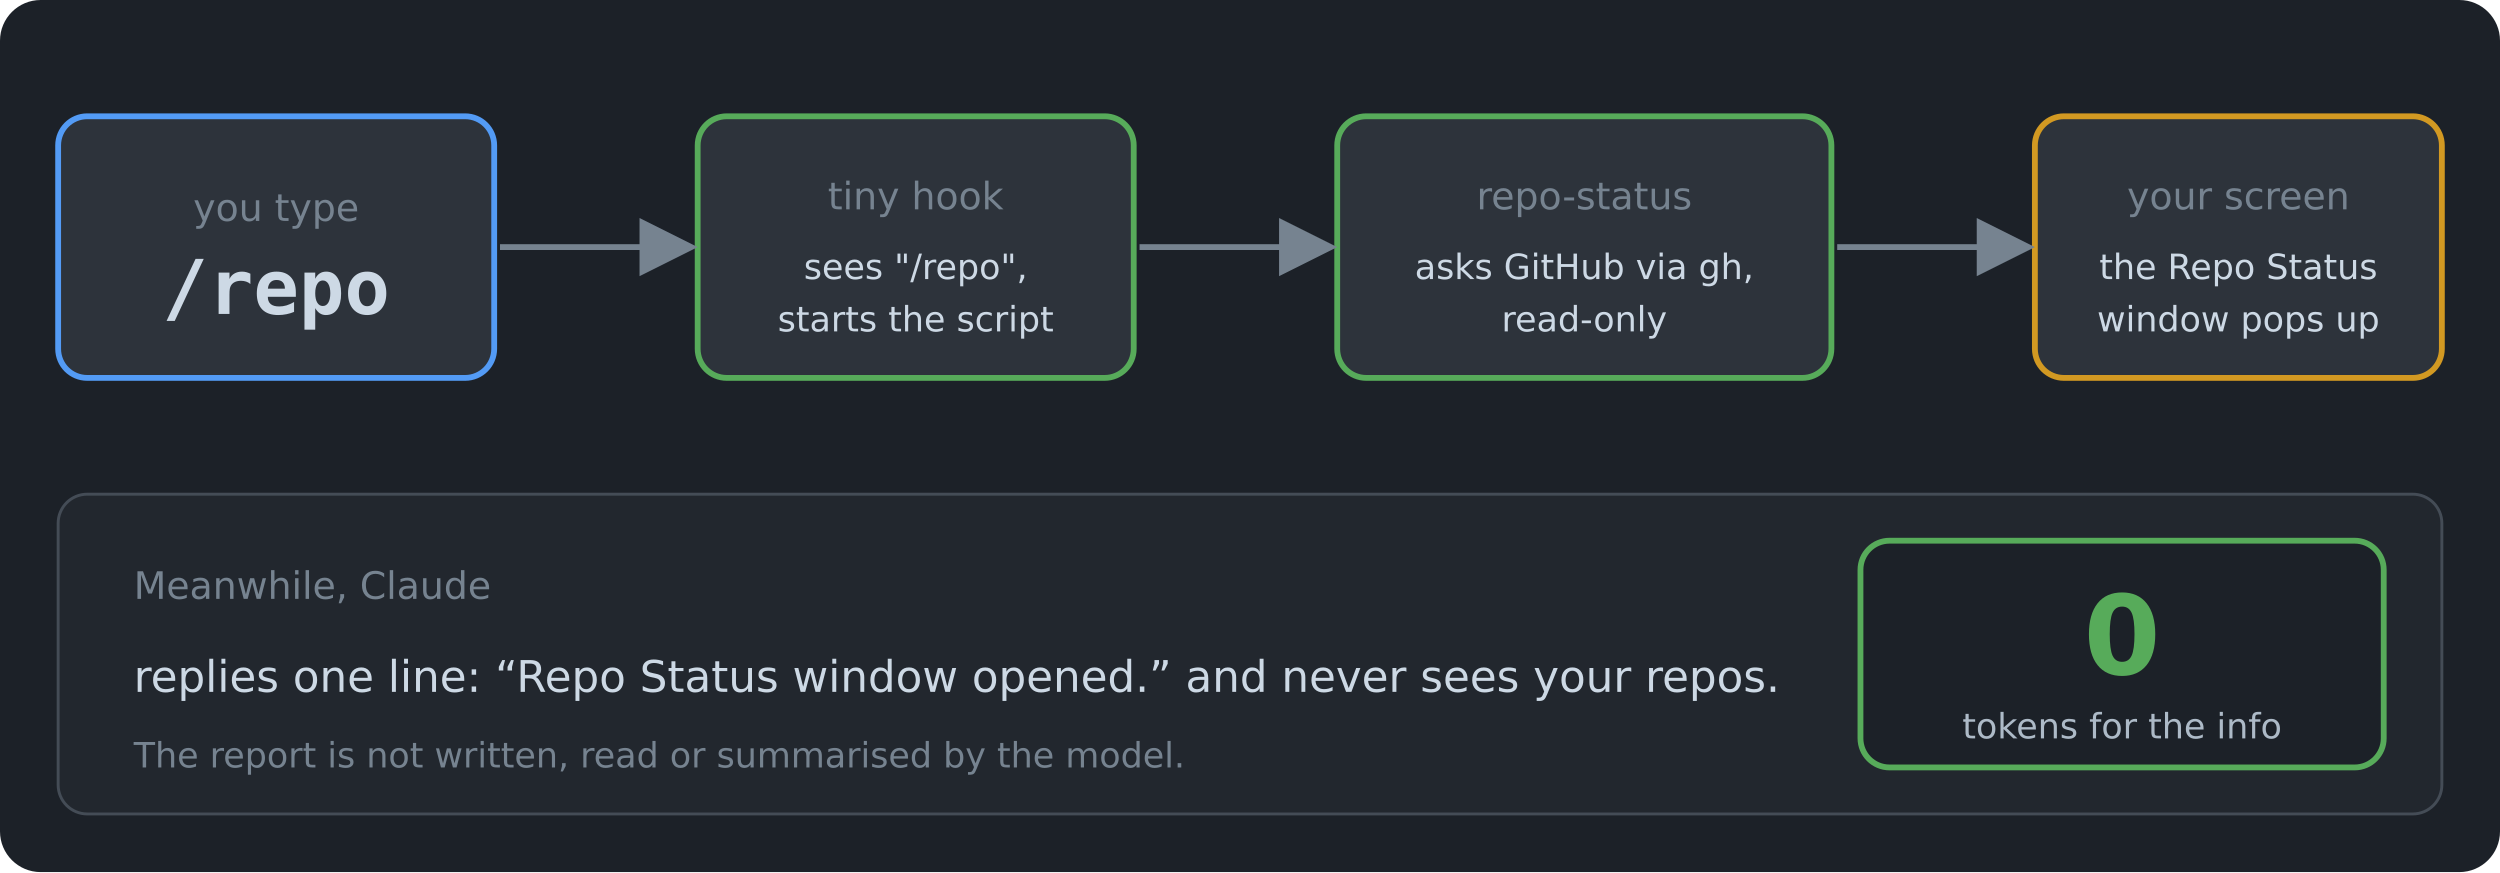
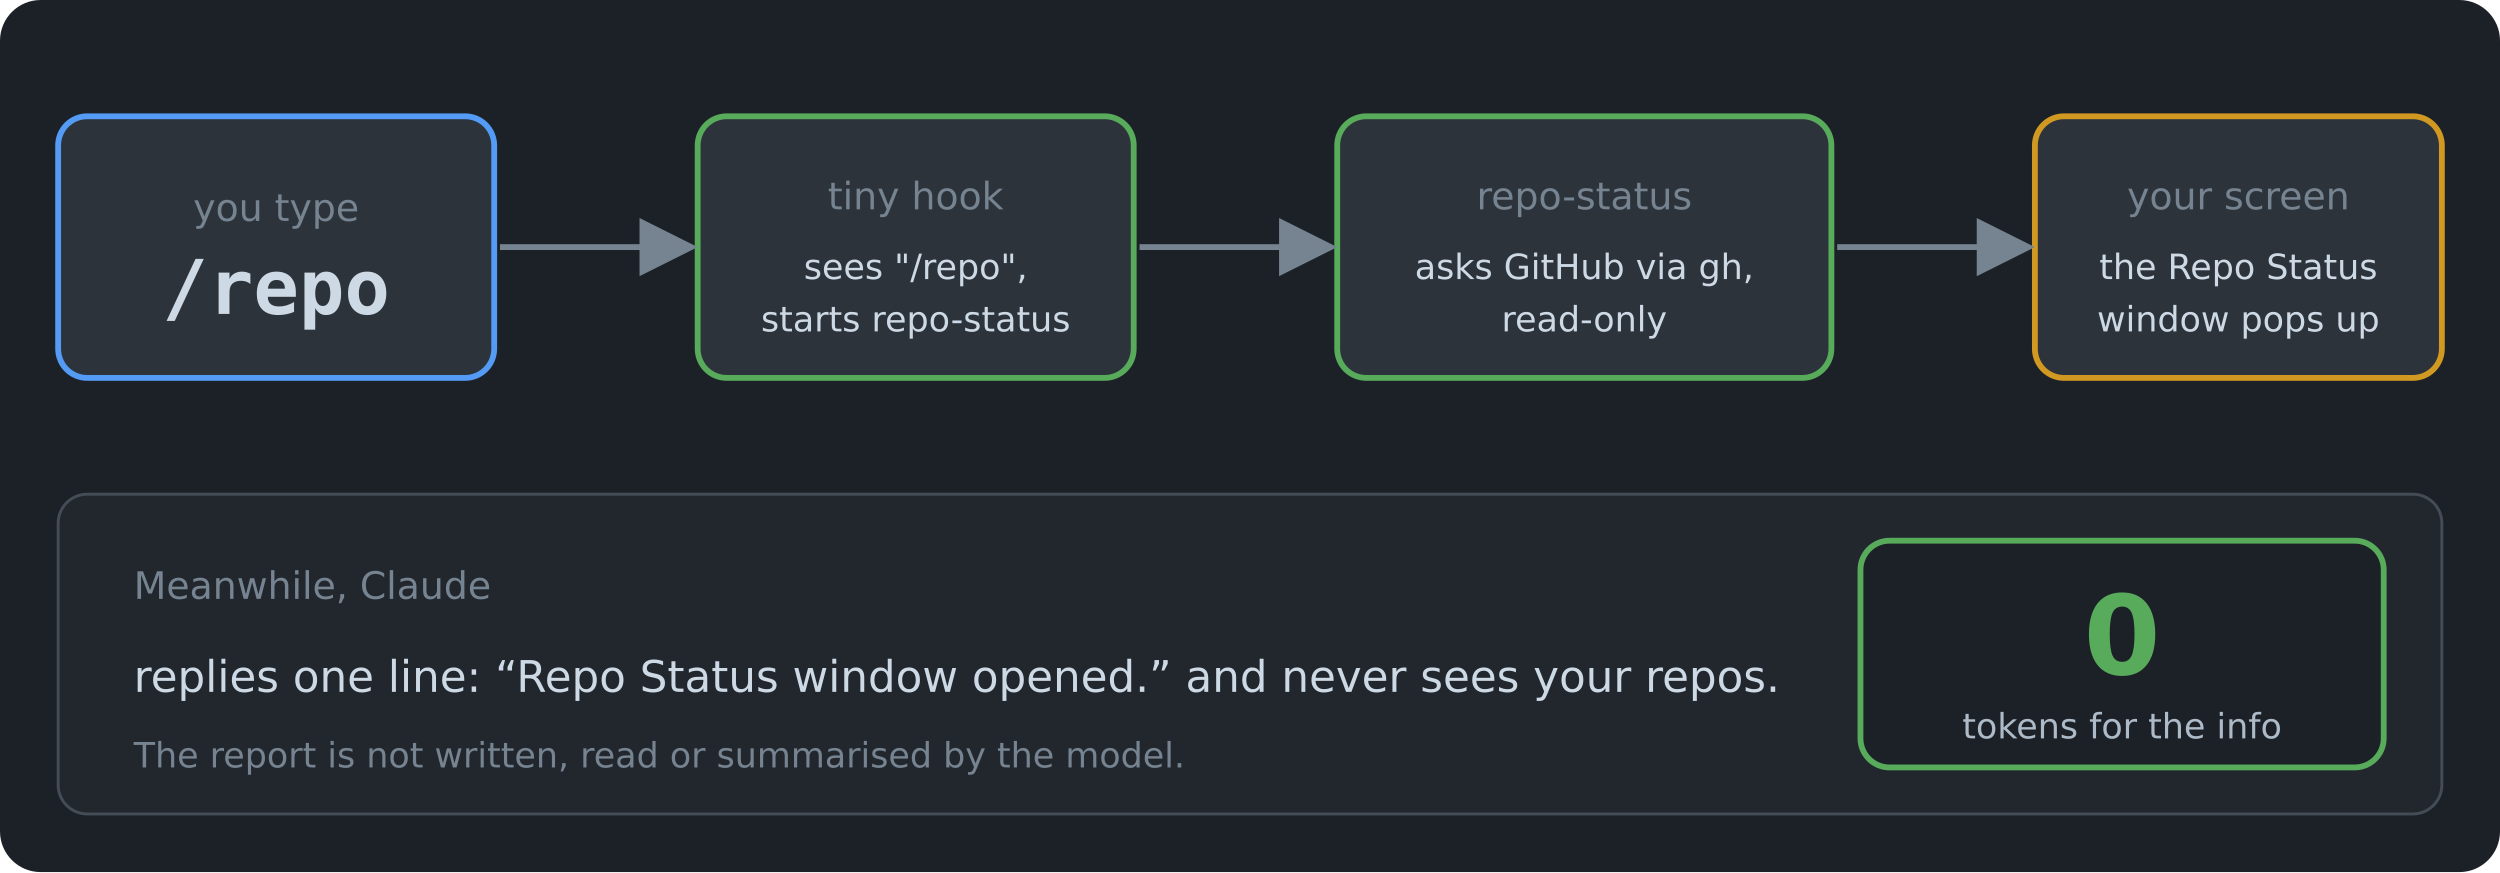
<svg xmlns="http://www.w3.org/2000/svg" width="860" height="300" viewBox="0 0 860 300" font-family="DejaVu Sans, Verdana, sans-serif">
  <defs>
    <marker id="a" markerWidth="10" markerHeight="10" refX="8" refY="5" orient="auto">
      <path d="M0 0L10 5L0 10z" fill="#768390" />
    </marker>
  </defs>
  <rect width="860" height="300" rx="14" fill="#1c2128" />
  <rect x="20" y="40" width="150" height="90" rx="10" fill="#2d333b" stroke="#539bf5" stroke-width="2" />
  <text x="95" y="76" font-size="13" fill="#768390" text-anchor="middle">you type</text>
  <text x="95" y="108" font-size="26" font-weight="bold" fill="#cdd9e5" text-anchor="middle" font-family="DejaVu Sans Mono, monospace">/repo</text>
  <rect x="240" y="40" width="150" height="90" rx="10" fill="#2d333b" stroke="#57ab5a" stroke-width="2" />
  <text x="315" y="72" font-size="13" fill="#768390" text-anchor="middle">tiny hook</text>
  <text x="315" y="96" font-size="12" fill="#cdd9e5" text-anchor="middle">sees "/repo",</text>
-   <text x="315" y="114" font-size="12" fill="#cdd9e5" text-anchor="middle">starts the script</text>
+   <text x="315" y="114" font-size="12" fill="#cdd9e5" text-anchor="middle">starts repo-status</text>
  <rect x="460" y="40" width="170" height="90" rx="10" fill="#2d333b" stroke="#57ab5a" stroke-width="2" />
  <text x="545" y="72" font-size="13" fill="#768390" text-anchor="middle">repo-status</text>
  <text x="545" y="96" font-size="12" fill="#cdd9e5" text-anchor="middle">asks GitHub via gh,</text>
  <text x="545" y="114" font-size="12" fill="#cdd9e5" text-anchor="middle">read-only</text>
  <rect x="700" y="40" width="140" height="90" rx="10" fill="#2d333b" stroke="#d29922" stroke-width="2" />
  <text x="770" y="72" font-size="13" fill="#768390" text-anchor="middle">your screen</text>
  <text x="770" y="96" font-size="12" fill="#cdd9e5" text-anchor="middle">the Repo Status</text>
  <text x="770" y="114" font-size="12" fill="#cdd9e5" text-anchor="middle">window pops up</text>
  <path d="M172 85H236" stroke="#768390" stroke-width="2" marker-end="url(#a)" />
  <path d="M392 85H456" stroke="#768390" stroke-width="2" marker-end="url(#a)" />
  <path d="M632 85H696" stroke="#768390" stroke-width="2" marker-end="url(#a)" />
  <rect x="20" y="170" width="820" height="110" rx="10" fill="#22272e" stroke="#444c56" />
  <text x="46" y="206" font-size="13" fill="#768390">Meanwhile, Claude</text>
  <text x="46" y="238" font-size="15" fill="#cdd9e5">replies one line: “Repo Status window opened.” and never sees your repos.</text>
  <text x="46" y="264" font-size="12" fill="#768390">The report is not written, read or summarised by the model.</text>
  <rect x="640" y="186" width="180" height="78" rx="10" fill="#1c2128" stroke="#57ab5a" stroke-width="2" />
  <text x="730" y="232" font-size="38" font-weight="bold" fill="#57ab5a" text-anchor="middle">0</text>
  <text x="730" y="254" font-size="12" fill="#adbac7" text-anchor="middle">tokens for the info</text>
</svg>
